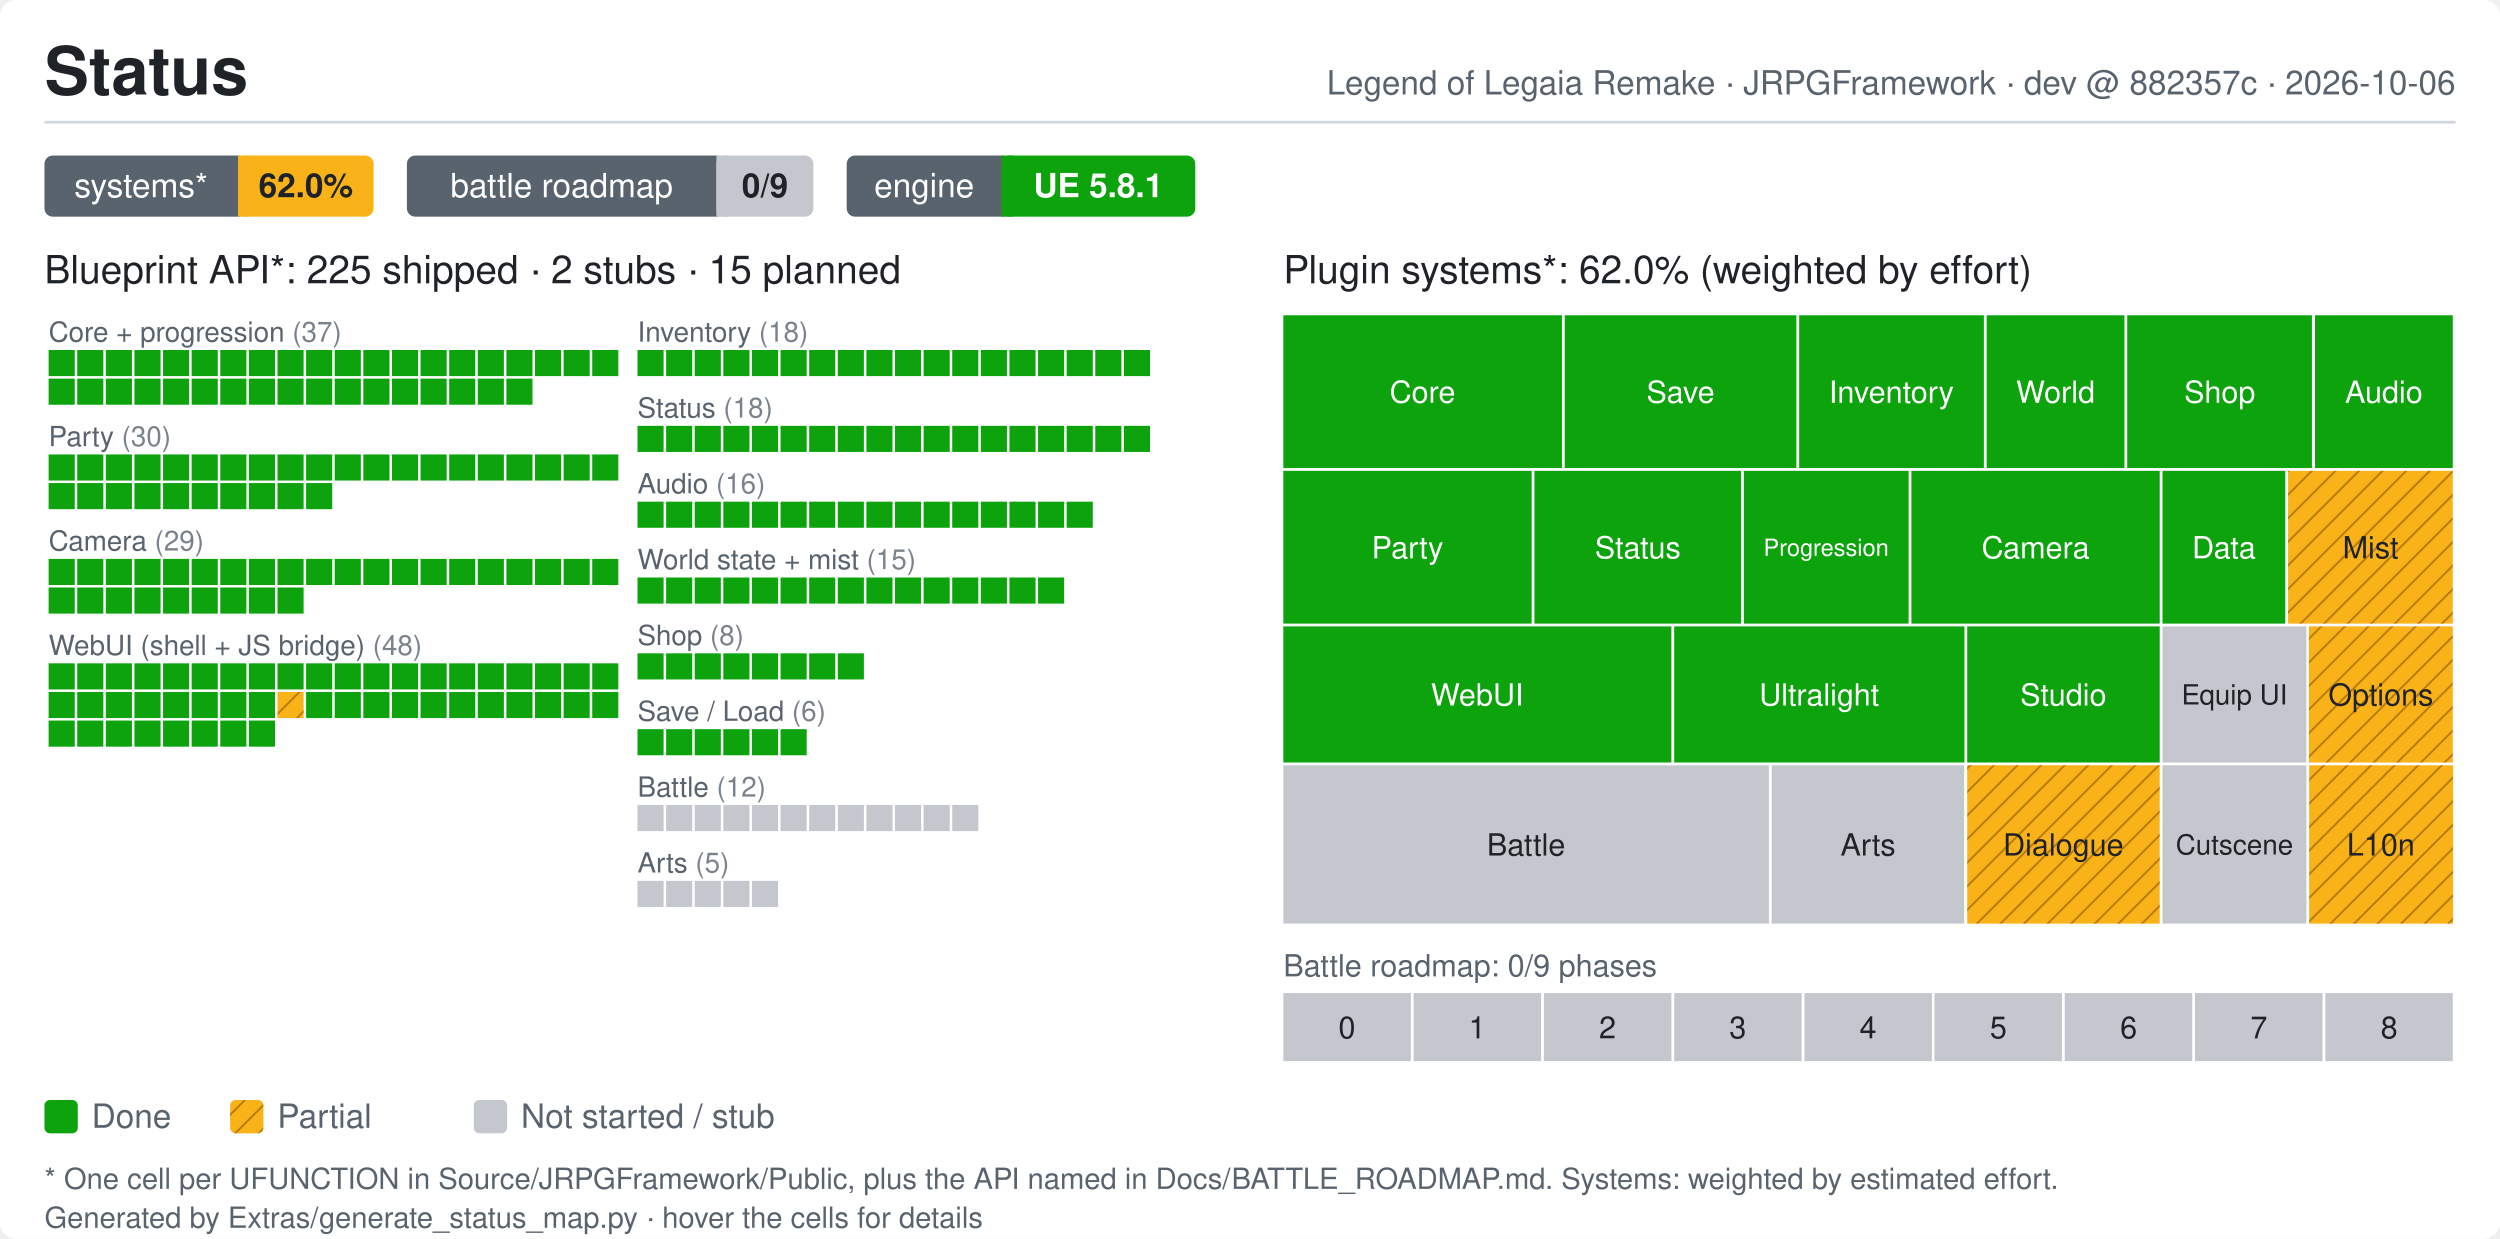
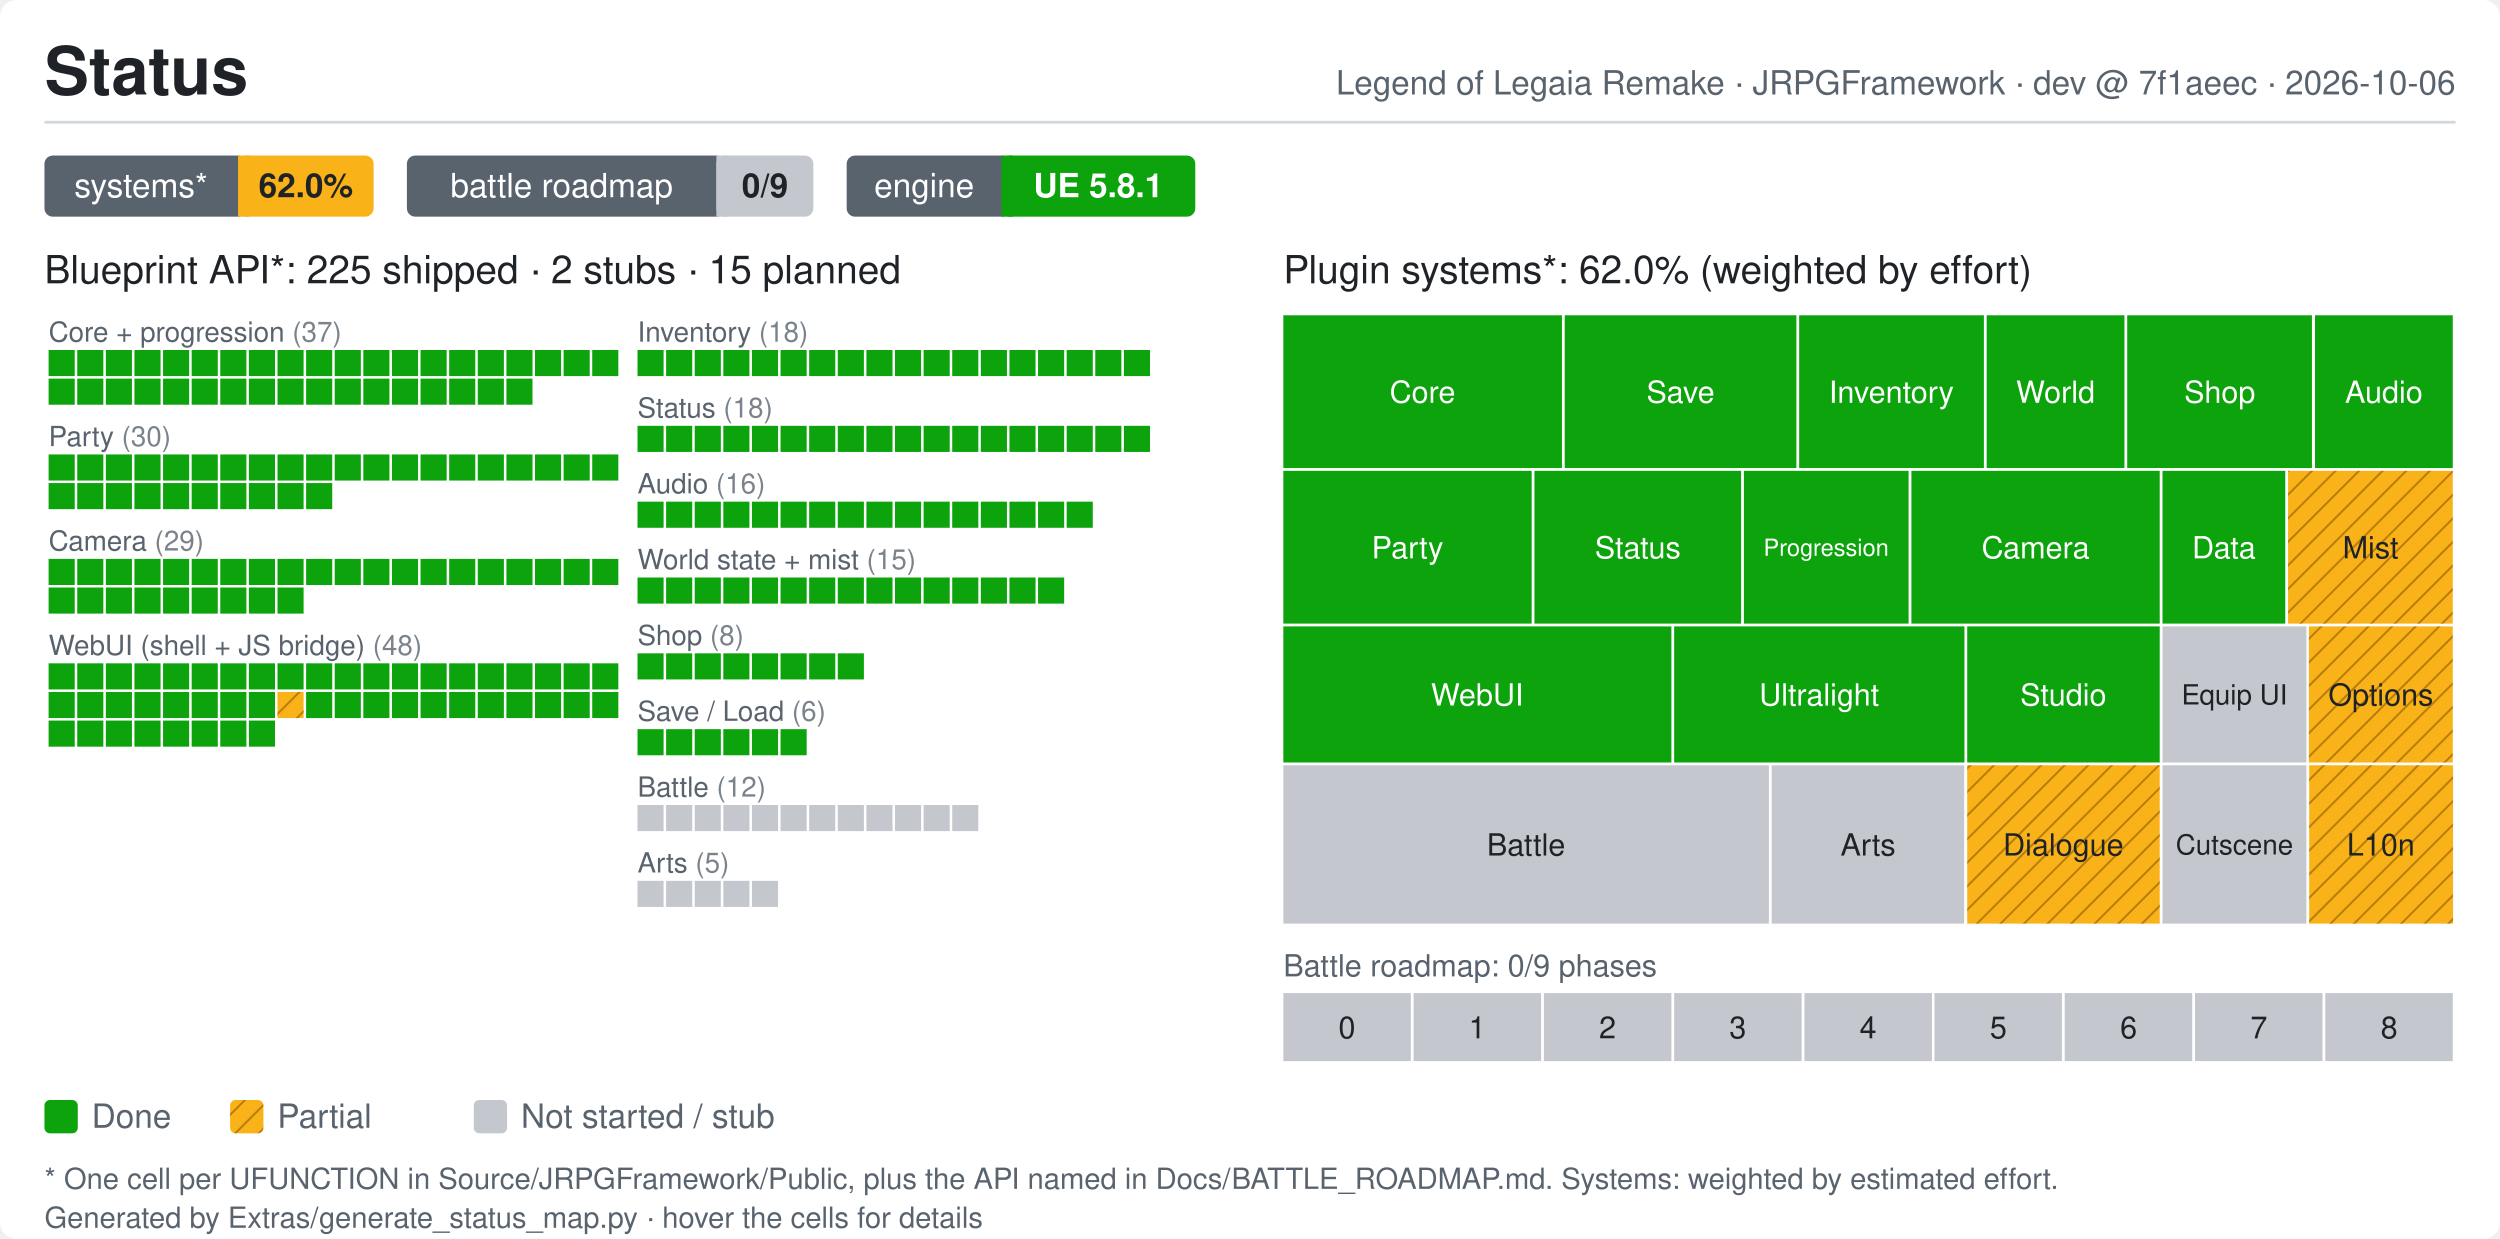
<svg xmlns="http://www.w3.org/2000/svg" width="900" height="446" viewBox="0 0 900 446" font-family="-apple-system,BlinkMacSystemFont,'Segoe UI',Helvetica,Arial,sans-serif" role="img" aria-labelledby="status-title">
  <style>
  .bg { fill: #ffffff; }
  .rule { stroke: #d0d7de; }
  .t1 { fill: #1f2328; }
  .t2 { fill: #59636e; }
  .ok { fill: #0ca30c; }
  .partial { fill: #fab219; }
  .pending { fill: #c4c8ce; }
  .hatch { stroke: #8a5a00; }
  .badge-k { fill: #59636e; }
  .badge-t { fill: #ffffff; }
  .txt-dark { fill: #1f2328; }
  .txt-pending { fill: #1f2328; }
  .panel { fill: #ffffff; }
  @media (prefers-color-scheme: dark) {
    .bg { fill: #0d1117; }
    .rule { stroke: #30363d; }
    .t1 { fill: #e6edf3; }
    .t2 { fill: #9198a1; }
    .pending { fill: #4b525c; }
    .badge-k { fill: #3d444d; }
    .txt-pending { fill: #e6edf3; }
    .panel { fill: #0d1117; }
  }
</style>
  <defs>
    <pattern id="hatch" width="6" height="6" patternUnits="userSpaceOnUse" patternTransform="rotate(45)">
      <line class="hatch" x1="0" y1="0" x2="0" y2="6" stroke-width="1.5" stroke-opacity=".55" />
    </pattern>
  </defs>
  <rect class="bg" width="900" height="446" rx="6" />
  <text class="t1" x="16" y="34" font-size="24" font-weight="600">Status</text>
-   <text class="t2" x="884" y="34" font-size="12" text-anchor="end">Legend of Legaia Remake · JRPGFramework · dev @ 882357c · 2026-10-06</text>
+   <text class="t2" x="884" y="34" font-size="12" text-anchor="end">Legend of Legaia Remake · JRPGFramework · dev @ 7f1aeec · 2026-10-06</text>
  <line class="rule" x1="16" y1="44" x2="884" y2="44" stroke-width="1" />
  <rect class="badge-k" x="16" y="56" width="72.7" height="22" rx="3" />
  <rect class="partial" x="85.7" y="56" width="48.8" height="22" rx="3" />
  <rect class="partial" x="85.7" y="56" width="4" height="22" />
  <text class="badge-t" x="50.8" y="71" font-size="12" text-anchor="middle">systems*</text>
  <text class="txt-dark" x="110.1" y="71" font-size="12" font-weight="600" text-anchor="middle">62.0%</text>
  <rect class="badge-k" x="146.48" y="56" width="114.4" height="22" rx="3" />
  <rect class="pending" x="257.9" y="56" width="34.9" height="22" rx="3" />
  <rect class="pending" x="257.9" y="56" width="4" height="22" />
  <text class="badge-t" x="202.2" y="71" font-size="12" text-anchor="middle">battle roadmap</text>
  <text class="txt-pending" x="275.4" y="71" font-size="12" font-weight="600" text-anchor="middle">0/9</text>
  <rect class="badge-k" x="304.8" y="56" width="58.8" height="22" rx="3" />
  <rect class="ok" x="360.6" y="56" width="69.7" height="22" rx="3" />
  <rect class="ok" x="360.6" y="56" width="4" height="22" />
  <text class="badge-t" x="332.7" y="71" font-size="12" text-anchor="middle">engine</text>
  <text class="badge-t" x="395.4" y="71" font-size="12" font-weight="600" text-anchor="middle">UE 5.8.1</text>
  <text class="t1" x="16" y="102" font-size="14">Blueprint API*: 225 shipped · 2 stubs · 15 planned</text>
  <rect class="panel" x="16" y="112" width="424" height="270" />
  <text class="t2" x="17.5" y="123.0" font-size="10">Core + progression <tspan class="t2" fill-opacity=".8">(37)</tspan>
  </text>
  <rect class="ok" x="17.5" y="126.0" width="9.4" height="9.4" />
  <rect class="ok" x="27.8" y="126.0" width="9.4" height="9.4" />
  <rect class="ok" x="38.1" y="126.0" width="9.4" height="9.4" />
  <rect class="ok" x="48.4" y="126.0" width="9.4" height="9.4" />
  <rect class="ok" x="58.7" y="126.0" width="9.4" height="9.4" />
  <rect class="ok" x="69.0" y="126.0" width="9.4" height="9.4" />
  <rect class="ok" x="79.3" y="126.0" width="9.4" height="9.4" />
  <rect class="ok" x="89.6" y="126.0" width="9.4" height="9.4" />
  <rect class="ok" x="99.9" y="126.0" width="9.4" height="9.4" />
  <rect class="ok" x="110.2" y="126.0" width="9.4" height="9.4" />
  <rect class="ok" x="120.5" y="126.0" width="9.4" height="9.4" />
  <rect class="ok" x="130.8" y="126.0" width="9.4" height="9.4" />
  <rect class="ok" x="141.1" y="126.0" width="9.4" height="9.4" />
  <rect class="ok" x="151.4" y="126.0" width="9.4" height="9.4" />
  <rect class="ok" x="161.7" y="126.0" width="9.4" height="9.4" />
  <rect class="ok" x="172.0" y="126.0" width="9.4" height="9.4" />
  <rect class="ok" x="182.3" y="126.0" width="9.4" height="9.4" />
  <rect class="ok" x="192.6" y="126.0" width="9.4" height="9.4" />
  <rect class="ok" x="202.9" y="126.0" width="9.4" height="9.4" />
  <rect class="ok" x="213.2" y="126.0" width="9.4" height="9.4" />
  <rect class="ok" x="17.5" y="136.3" width="9.4" height="9.4" />
  <rect class="ok" x="27.8" y="136.3" width="9.4" height="9.4" />
  <rect class="ok" x="38.1" y="136.3" width="9.4" height="9.4" />
  <rect class="ok" x="48.4" y="136.3" width="9.4" height="9.4" />
  <rect class="ok" x="58.7" y="136.3" width="9.4" height="9.4" />
  <rect class="ok" x="69.0" y="136.3" width="9.4" height="9.4" />
  <rect class="ok" x="79.3" y="136.3" width="9.4" height="9.4" />
  <rect class="ok" x="89.6" y="136.3" width="9.4" height="9.4" />
  <rect class="ok" x="99.9" y="136.3" width="9.4" height="9.4" />
  <rect class="ok" x="110.2" y="136.3" width="9.4" height="9.4" />
  <rect class="ok" x="120.5" y="136.3" width="9.4" height="9.4" />
  <rect class="ok" x="130.8" y="136.3" width="9.4" height="9.4" />
  <rect class="ok" x="141.1" y="136.3" width="9.4" height="9.4" />
  <rect class="ok" x="151.4" y="136.3" width="9.4" height="9.4" />
  <rect class="ok" x="161.7" y="136.3" width="9.4" height="9.4" />
  <rect class="ok" x="172.0" y="136.3" width="9.4" height="9.4" />
  <rect class="ok" x="182.3" y="136.3" width="9.4" height="9.4" />
  <text class="t2" x="17.5" y="160.6" font-size="10">Party <tspan class="t2" fill-opacity=".8">(30)</tspan>
  </text>
  <rect class="ok" x="17.5" y="163.6" width="9.4" height="9.4" />
  <rect class="ok" x="27.8" y="163.6" width="9.4" height="9.4" />
  <rect class="ok" x="38.1" y="163.6" width="9.4" height="9.4" />
  <rect class="ok" x="48.4" y="163.6" width="9.4" height="9.4" />
  <rect class="ok" x="58.7" y="163.6" width="9.4" height="9.4" />
  <rect class="ok" x="69.0" y="163.6" width="9.4" height="9.4" />
  <rect class="ok" x="79.3" y="163.6" width="9.4" height="9.4" />
  <rect class="ok" x="89.6" y="163.6" width="9.4" height="9.4" />
  <rect class="ok" x="99.9" y="163.6" width="9.4" height="9.4" />
  <rect class="ok" x="110.2" y="163.6" width="9.4" height="9.4" />
  <rect class="ok" x="120.5" y="163.6" width="9.4" height="9.4" />
  <rect class="ok" x="130.8" y="163.6" width="9.4" height="9.4" />
  <rect class="ok" x="141.1" y="163.6" width="9.4" height="9.4" />
  <rect class="ok" x="151.4" y="163.6" width="9.4" height="9.4" />
  <rect class="ok" x="161.7" y="163.6" width="9.4" height="9.4" />
  <rect class="ok" x="172.0" y="163.6" width="9.4" height="9.4" />
  <rect class="ok" x="182.3" y="163.6" width="9.4" height="9.4" />
  <rect class="ok" x="192.6" y="163.6" width="9.4" height="9.4" />
  <rect class="ok" x="202.9" y="163.6" width="9.4" height="9.4" />
  <rect class="ok" x="213.2" y="163.6" width="9.4" height="9.4" />
  <rect class="ok" x="17.5" y="173.9" width="9.4" height="9.4" />
  <rect class="ok" x="27.8" y="173.9" width="9.4" height="9.4" />
  <rect class="ok" x="38.1" y="173.9" width="9.4" height="9.4" />
  <rect class="ok" x="48.4" y="173.9" width="9.4" height="9.4" />
  <rect class="ok" x="58.7" y="173.9" width="9.4" height="9.4" />
  <rect class="ok" x="69.0" y="173.9" width="9.4" height="9.4" />
  <rect class="ok" x="79.3" y="173.9" width="9.4" height="9.4" />
  <rect class="ok" x="89.6" y="173.9" width="9.4" height="9.4" />
  <rect class="ok" x="99.9" y="173.9" width="9.4" height="9.4" />
  <rect class="ok" x="110.2" y="173.9" width="9.4" height="9.4" />
  <text class="t2" x="17.5" y="198.2" font-size="10">Camera <tspan class="t2" fill-opacity=".8">(29)</tspan>
  </text>
  <rect class="ok" x="17.5" y="201.2" width="9.4" height="9.4" />
  <rect class="ok" x="27.8" y="201.2" width="9.4" height="9.4" />
  <rect class="ok" x="38.1" y="201.2" width="9.4" height="9.4" />
  <rect class="ok" x="48.4" y="201.2" width="9.4" height="9.4" />
  <rect class="ok" x="58.7" y="201.2" width="9.4" height="9.4" />
  <rect class="ok" x="69.0" y="201.2" width="9.4" height="9.4" />
  <rect class="ok" x="79.3" y="201.2" width="9.4" height="9.4" />
  <rect class="ok" x="89.6" y="201.2" width="9.4" height="9.4" />
  <rect class="ok" x="99.9" y="201.2" width="9.4" height="9.4" />
  <rect class="ok" x="110.2" y="201.2" width="9.4" height="9.4" />
  <rect class="ok" x="120.5" y="201.2" width="9.4" height="9.4" />
  <rect class="ok" x="130.8" y="201.2" width="9.4" height="9.4" />
  <rect class="ok" x="141.1" y="201.2" width="9.4" height="9.4" />
  <rect class="ok" x="151.4" y="201.2" width="9.4" height="9.4" />
  <rect class="ok" x="161.7" y="201.2" width="9.4" height="9.4" />
  <rect class="ok" x="172.0" y="201.2" width="9.4" height="9.4" />
  <rect class="ok" x="182.3" y="201.2" width="9.4" height="9.4" />
  <rect class="ok" x="192.6" y="201.2" width="9.4" height="9.4" />
  <rect class="ok" x="202.9" y="201.2" width="9.4" height="9.4" />
  <rect class="ok" x="213.2" y="201.2" width="9.4" height="9.4" />
  <rect class="ok" x="17.5" y="211.5" width="9.4" height="9.4" />
  <rect class="ok" x="27.8" y="211.5" width="9.4" height="9.4" />
  <rect class="ok" x="38.1" y="211.5" width="9.4" height="9.4" />
  <rect class="ok" x="48.4" y="211.5" width="9.4" height="9.4" />
  <rect class="ok" x="58.7" y="211.5" width="9.4" height="9.4" />
  <rect class="ok" x="69.0" y="211.5" width="9.4" height="9.4" />
  <rect class="ok" x="79.3" y="211.5" width="9.4" height="9.4" />
  <rect class="ok" x="89.6" y="211.5" width="9.4" height="9.4" />
  <rect class="ok" x="99.9" y="211.5" width="9.4" height="9.4" />
  <text class="t2" x="17.5" y="235.8" font-size="10">WebUI (shell + JS bridge) <tspan class="t2" fill-opacity=".8">(48)</tspan>
  </text>
  <rect class="ok" x="17.5" y="238.8" width="9.4" height="9.4" />
  <rect class="ok" x="27.8" y="238.8" width="9.4" height="9.4" />
  <rect class="ok" x="38.1" y="238.8" width="9.4" height="9.4" />
  <rect class="ok" x="48.4" y="238.8" width="9.4" height="9.4" />
  <rect class="ok" x="58.7" y="238.8" width="9.4" height="9.4" />
  <rect class="ok" x="69.0" y="238.8" width="9.4" height="9.4" />
  <rect class="ok" x="79.3" y="238.8" width="9.4" height="9.4" />
  <rect class="ok" x="89.6" y="238.8" width="9.4" height="9.4" />
  <rect class="ok" x="99.9" y="238.8" width="9.4" height="9.4" />
  <rect class="ok" x="110.2" y="238.8" width="9.4" height="9.4" />
  <rect class="ok" x="120.5" y="238.8" width="9.4" height="9.4" />
  <rect class="ok" x="130.8" y="238.8" width="9.4" height="9.4" />
  <rect class="ok" x="141.1" y="238.8" width="9.4" height="9.4" />
  <rect class="ok" x="151.4" y="238.8" width="9.4" height="9.4" />
  <rect class="ok" x="161.7" y="238.8" width="9.4" height="9.4" />
  <rect class="ok" x="172.0" y="238.8" width="9.4" height="9.4" />
  <rect class="ok" x="182.3" y="238.8" width="9.4" height="9.4" />
  <rect class="ok" x="192.6" y="238.8" width="9.4" height="9.4" />
  <rect class="ok" x="202.9" y="238.8" width="9.4" height="9.4" />
  <rect class="ok" x="213.2" y="238.8" width="9.4" height="9.4" />
  <rect class="ok" x="17.5" y="249.1" width="9.4" height="9.4" />
  <rect class="ok" x="27.8" y="249.1" width="9.4" height="9.4" />
  <rect class="ok" x="38.1" y="249.1" width="9.4" height="9.4" />
  <rect class="ok" x="48.4" y="249.1" width="9.4" height="9.4" />
  <rect class="ok" x="58.7" y="249.1" width="9.4" height="9.4" />
  <rect class="ok" x="69.0" y="249.1" width="9.4" height="9.4" />
  <rect class="ok" x="79.3" y="249.1" width="9.4" height="9.4" />
  <rect class="ok" x="89.6" y="249.1" width="9.4" height="9.4" />
  <rect class="partial" x="99.9" y="249.1" width="9.4" height="9.4" />
  <rect x="99.9" y="249.1" width="9.4" height="9.4" fill="url(#hatch)" pointer-events="none" />
  <rect class="ok" x="110.2" y="249.1" width="9.4" height="9.4" />
  <rect class="ok" x="120.5" y="249.1" width="9.4" height="9.4" />
  <rect class="ok" x="130.8" y="249.1" width="9.4" height="9.4" />
  <rect class="ok" x="141.1" y="249.1" width="9.4" height="9.4" />
  <rect class="ok" x="151.4" y="249.1" width="9.4" height="9.4" />
  <rect class="ok" x="161.7" y="249.1" width="9.4" height="9.4" />
  <rect class="ok" x="172.0" y="249.1" width="9.4" height="9.4" />
  <rect class="ok" x="182.3" y="249.1" width="9.4" height="9.4" />
  <rect class="ok" x="192.6" y="249.1" width="9.4" height="9.4" />
  <rect class="ok" x="202.9" y="249.1" width="9.4" height="9.4" />
  <rect class="ok" x="213.2" y="249.1" width="9.4" height="9.4" />
  <rect class="ok" x="17.5" y="259.4" width="9.4" height="9.4" />
  <rect class="ok" x="27.8" y="259.4" width="9.4" height="9.4" />
  <rect class="ok" x="38.1" y="259.4" width="9.4" height="9.4" />
  <rect class="ok" x="48.4" y="259.4" width="9.4" height="9.4" />
  <rect class="ok" x="58.7" y="259.4" width="9.4" height="9.4" />
  <rect class="ok" x="69.0" y="259.4" width="9.4" height="9.4" />
  <rect class="ok" x="79.3" y="259.4" width="9.4" height="9.4" />
  <rect class="ok" x="89.6" y="259.4" width="9.4" height="9.4" />
  <text class="t2" x="229.5" y="123.0" font-size="10">Inventory <tspan class="t2" fill-opacity=".8">(18)</tspan>
  </text>
  <rect class="ok" x="229.5" y="126.0" width="9.4" height="9.4" />
  <rect class="ok" x="239.8" y="126.0" width="9.4" height="9.4" />
  <rect class="ok" x="250.1" y="126.0" width="9.4" height="9.4" />
  <rect class="ok" x="260.4" y="126.0" width="9.4" height="9.4" />
  <rect class="ok" x="270.7" y="126.0" width="9.4" height="9.4" />
  <rect class="ok" x="281.0" y="126.0" width="9.4" height="9.4" />
  <rect class="ok" x="291.3" y="126.0" width="9.4" height="9.4" />
  <rect class="ok" x="301.6" y="126.0" width="9.4" height="9.4" />
  <rect class="ok" x="311.9" y="126.0" width="9.4" height="9.4" />
  <rect class="ok" x="322.2" y="126.0" width="9.4" height="9.4" />
  <rect class="ok" x="332.5" y="126.0" width="9.4" height="9.4" />
  <rect class="ok" x="342.8" y="126.0" width="9.4" height="9.4" />
  <rect class="ok" x="353.1" y="126.0" width="9.4" height="9.4" />
  <rect class="ok" x="363.4" y="126.0" width="9.4" height="9.4" />
  <rect class="ok" x="373.7" y="126.0" width="9.4" height="9.4" />
  <rect class="ok" x="384.0" y="126.0" width="9.4" height="9.4" />
  <rect class="ok" x="394.3" y="126.0" width="9.4" height="9.4" />
  <rect class="ok" x="404.6" y="126.0" width="9.4" height="9.4" />
  <text class="t2" x="229.5" y="150.3" font-size="10">Status <tspan class="t2" fill-opacity=".8">(18)</tspan>
  </text>
  <rect class="ok" x="229.5" y="153.3" width="9.4" height="9.4" />
  <rect class="ok" x="239.8" y="153.3" width="9.4" height="9.4" />
  <rect class="ok" x="250.1" y="153.3" width="9.4" height="9.4" />
  <rect class="ok" x="260.4" y="153.3" width="9.4" height="9.4" />
  <rect class="ok" x="270.7" y="153.3" width="9.4" height="9.4" />
  <rect class="ok" x="281.0" y="153.3" width="9.4" height="9.4" />
  <rect class="ok" x="291.3" y="153.3" width="9.4" height="9.4" />
  <rect class="ok" x="301.6" y="153.3" width="9.4" height="9.4" />
  <rect class="ok" x="311.9" y="153.3" width="9.4" height="9.4" />
  <rect class="ok" x="322.2" y="153.3" width="9.4" height="9.4" />
  <rect class="ok" x="332.5" y="153.3" width="9.4" height="9.4" />
  <rect class="ok" x="342.8" y="153.3" width="9.4" height="9.4" />
  <rect class="ok" x="353.1" y="153.3" width="9.4" height="9.4" />
  <rect class="ok" x="363.4" y="153.3" width="9.4" height="9.4" />
  <rect class="ok" x="373.7" y="153.3" width="9.4" height="9.4" />
  <rect class="ok" x="384.0" y="153.3" width="9.4" height="9.4" />
  <rect class="ok" x="394.3" y="153.3" width="9.4" height="9.4" />
  <rect class="ok" x="404.6" y="153.3" width="9.4" height="9.4" />
  <text class="t2" x="229.5" y="177.6" font-size="10">Audio <tspan class="t2" fill-opacity=".8">(16)</tspan>
  </text>
  <rect class="ok" x="229.5" y="180.6" width="9.4" height="9.4" />
  <rect class="ok" x="239.8" y="180.6" width="9.4" height="9.4" />
  <rect class="ok" x="250.1" y="180.6" width="9.4" height="9.4" />
  <rect class="ok" x="260.4" y="180.6" width="9.4" height="9.4" />
  <rect class="ok" x="270.7" y="180.6" width="9.4" height="9.4" />
  <rect class="ok" x="281.0" y="180.6" width="9.4" height="9.4" />
  <rect class="ok" x="291.3" y="180.6" width="9.4" height="9.4" />
  <rect class="ok" x="301.6" y="180.6" width="9.4" height="9.4" />
  <rect class="ok" x="311.9" y="180.6" width="9.4" height="9.4" />
  <rect class="ok" x="322.2" y="180.6" width="9.4" height="9.4" />
  <rect class="ok" x="332.5" y="180.6" width="9.4" height="9.4" />
  <rect class="ok" x="342.8" y="180.6" width="9.4" height="9.4" />
  <rect class="ok" x="353.1" y="180.6" width="9.4" height="9.4" />
  <rect class="ok" x="363.4" y="180.6" width="9.4" height="9.4" />
  <rect class="ok" x="373.7" y="180.6" width="9.4" height="9.4" />
  <rect class="ok" x="384.0" y="180.6" width="9.4" height="9.4" />
  <text class="t2" x="229.5" y="204.9" font-size="10">World state + mist <tspan class="t2" fill-opacity=".8">(15)</tspan>
  </text>
  <rect class="ok" x="229.5" y="207.9" width="9.4" height="9.4" />
  <rect class="ok" x="239.8" y="207.9" width="9.4" height="9.4" />
  <rect class="ok" x="250.1" y="207.9" width="9.4" height="9.4" />
  <rect class="ok" x="260.4" y="207.9" width="9.4" height="9.4" />
  <rect class="ok" x="270.7" y="207.9" width="9.4" height="9.4" />
  <rect class="ok" x="281.0" y="207.9" width="9.4" height="9.4" />
  <rect class="ok" x="291.3" y="207.9" width="9.4" height="9.4" />
  <rect class="ok" x="301.6" y="207.9" width="9.4" height="9.4" />
  <rect class="ok" x="311.9" y="207.9" width="9.4" height="9.4" />
  <rect class="ok" x="322.2" y="207.9" width="9.4" height="9.4" />
  <rect class="ok" x="332.5" y="207.9" width="9.4" height="9.4" />
  <rect class="ok" x="342.8" y="207.9" width="9.4" height="9.4" />
  <rect class="ok" x="353.1" y="207.9" width="9.4" height="9.4" />
  <rect class="ok" x="363.4" y="207.9" width="9.4" height="9.4" />
  <rect class="ok" x="373.7" y="207.9" width="9.4" height="9.4" />
  <text class="t2" x="229.5" y="232.2" font-size="10">Shop <tspan class="t2" fill-opacity=".8">(8)</tspan>
  </text>
  <rect class="ok" x="229.5" y="235.2" width="9.4" height="9.4" />
  <rect class="ok" x="239.8" y="235.2" width="9.4" height="9.4" />
  <rect class="ok" x="250.1" y="235.2" width="9.4" height="9.4" />
  <rect class="ok" x="260.4" y="235.2" width="9.4" height="9.4" />
  <rect class="ok" x="270.7" y="235.2" width="9.4" height="9.4" />
  <rect class="ok" x="281.0" y="235.2" width="9.4" height="9.4" />
  <rect class="ok" x="291.3" y="235.2" width="9.4" height="9.4" />
  <rect class="ok" x="301.6" y="235.2" width="9.4" height="9.4" />
  <text class="t2" x="229.5" y="259.5" font-size="10">Save / Load <tspan class="t2" fill-opacity=".8">(6)</tspan>
  </text>
  <rect class="ok" x="229.5" y="262.5" width="9.4" height="9.4" />
  <rect class="ok" x="239.8" y="262.5" width="9.4" height="9.4" />
  <rect class="ok" x="250.1" y="262.5" width="9.4" height="9.4" />
  <rect class="ok" x="260.4" y="262.5" width="9.4" height="9.4" />
  <rect class="ok" x="270.7" y="262.5" width="9.4" height="9.4" />
  <rect class="ok" x="281.0" y="262.5" width="9.4" height="9.4" />
  <text class="t2" x="229.5" y="286.8" font-size="10">Battle <tspan class="t2" fill-opacity=".8">(12)</tspan>
  </text>
  <rect class="pending" x="229.5" y="289.8" width="9.4" height="9.4" />
  <rect class="pending" x="239.8" y="289.8" width="9.4" height="9.4" />
  <rect class="pending" x="250.1" y="289.8" width="9.4" height="9.4" />
  <rect class="pending" x="260.4" y="289.8" width="9.4" height="9.4" />
  <rect class="pending" x="270.7" y="289.8" width="9.4" height="9.4" />
  <rect class="pending" x="281.0" y="289.8" width="9.4" height="9.4" />
  <rect class="pending" x="291.3" y="289.8" width="9.4" height="9.4" />
  <rect class="pending" x="301.6" y="289.8" width="9.4" height="9.4" />
  <rect class="pending" x="311.9" y="289.8" width="9.4" height="9.4" />
  <rect class="pending" x="322.2" y="289.8" width="9.4" height="9.4" />
  <rect class="pending" x="332.5" y="289.8" width="9.4" height="9.4" />
  <rect class="pending" x="342.8" y="289.8" width="9.4" height="9.4" />
  <text class="t2" x="229.5" y="314.1" font-size="10">Arts <tspan class="t2" fill-opacity=".8">(5)</tspan>
  </text>
  <rect class="pending" x="229.5" y="317.1" width="9.4" height="9.4" />
  <rect class="pending" x="239.8" y="317.1" width="9.4" height="9.4" />
  <rect class="pending" x="250.1" y="317.1" width="9.4" height="9.4" />
  <rect class="pending" x="260.4" y="317.1" width="9.4" height="9.4" />
  <rect class="pending" x="270.7" y="317.1" width="9.4" height="9.4" />
  <text class="t1" x="462" y="102" font-size="14">Plugin systems*: 62.0% (weighted by effort)</text>
  <rect class="ok" x="462.0" y="113.5" width="100.3" height="55.0" />
  <text class="badge-t" x="512.1" y="145.0" font-size="11" text-anchor="middle" pointer-events="none">Core</text>
  <rect class="ok" x="563.3" y="113.5" width="83.4" height="55.0" />
  <text class="badge-t" x="605.0" y="145.0" font-size="11" text-anchor="middle" pointer-events="none">Save</text>
  <rect class="ok" x="647.7" y="113.5" width="66.5" height="55.0" />
  <text class="badge-t" x="680.9" y="145.0" font-size="11" text-anchor="middle" pointer-events="none">Inventory</text>
  <rect class="ok" x="715.2" y="113.5" width="49.6" height="55.0" />
  <text class="badge-t" x="740.0" y="145.0" font-size="11" text-anchor="middle" pointer-events="none">World</text>
  <rect class="ok" x="765.8" y="113.5" width="66.5" height="55.0" />
  <text class="badge-t" x="799.1" y="145.0" font-size="11" text-anchor="middle" pointer-events="none">Shop</text>
  <rect class="ok" x="833.4" y="113.5" width="49.6" height="55.0" />
  <text class="badge-t" x="858.2" y="145.0" font-size="11" text-anchor="middle" pointer-events="none">Audio</text>
  <rect class="ok" x="462.0" y="169.5" width="89.4" height="55.0" />
  <text class="badge-t" x="506.7" y="201.0" font-size="11" text-anchor="middle" pointer-events="none">Party</text>
  <rect class="ok" x="552.4" y="169.5" width="74.4" height="55.0" />
  <text class="badge-t" x="589.6" y="201.0" font-size="11" text-anchor="middle" pointer-events="none">Status</text>
  <rect class="ok" x="627.8" y="169.5" width="59.3" height="55.0" />
  <text class="badge-t" x="657.4" y="200.1" font-size="8.5" text-anchor="middle" pointer-events="none">Progression</text>
  <rect class="ok" x="688.1" y="169.5" width="89.4" height="55.0" />
  <text class="badge-t" x="732.8" y="201.0" font-size="11" text-anchor="middle" pointer-events="none">Camera</text>
  <rect class="ok" x="778.5" y="169.5" width="44.2" height="55.0" />
  <text class="badge-t" x="800.6" y="201.0" font-size="11" text-anchor="middle" pointer-events="none">Data</text>
  <rect class="partial" x="823.7" y="169.5" width="59.3" height="55.0" />
  <rect x="823.7" y="169.5" width="59.3" height="55.0" fill="url(#hatch)" pointer-events="none" />
  <text class="txt-dark" x="853.4" y="201.0" font-size="11" text-anchor="middle" pointer-events="none">Mist</text>
  <rect class="ok" x="462.0" y="225.5" width="139.7" height="49.0" />
  <text class="badge-t" x="531.8" y="254.0" font-size="11" text-anchor="middle" pointer-events="none">WebUI</text>
  <rect class="ok" x="602.7" y="225.5" width="104.5" height="49.0" />
  <text class="badge-t" x="654.9" y="254.0" font-size="11" text-anchor="middle" pointer-events="none">Ultralight</text>
  <rect class="ok" x="708.2" y="225.5" width="69.3" height="49.0" />
  <text class="badge-t" x="742.8" y="254.0" font-size="11" text-anchor="middle" pointer-events="none">Studio</text>
  <rect class="pending" x="778.5" y="225.5" width="51.8" height="49.0" />
  <text class="txt-pending" x="804.4" y="253.6" font-size="10" text-anchor="middle" pointer-events="none">Equip UI</text>
  <rect class="partial" x="831.2" y="225.5" width="51.8" height="49.0" />
  <rect x="831.2" y="225.5" width="51.8" height="49.0" fill="url(#hatch)" pointer-events="none" />
  <text class="txt-dark" x="857.1" y="254.0" font-size="11" text-anchor="middle" pointer-events="none">Options</text>
  <rect class="pending" x="462.0" y="275.5" width="174.8" height="57.0" />
  <text class="txt-pending" x="549.4" y="308.0" font-size="11" text-anchor="middle" pointer-events="none">Battle</text>
  <rect class="pending" x="637.8" y="275.5" width="69.3" height="57.0" />
  <text class="txt-pending" x="672.5" y="308.0" font-size="11" text-anchor="middle" pointer-events="none">Arts</text>
  <rect class="partial" x="708.2" y="275.5" width="69.3" height="57.0" />
  <rect x="708.2" y="275.5" width="69.3" height="57.0" fill="url(#hatch)" pointer-events="none" />
  <text class="txt-dark" x="742.8" y="308.0" font-size="11" text-anchor="middle" pointer-events="none">Dialogue</text>
  <rect class="pending" x="778.5" y="275.5" width="51.8" height="57.0" />
  <text class="txt-pending" x="804.4" y="307.6" font-size="10" text-anchor="middle" pointer-events="none">Cutscene</text>
  <rect class="partial" x="831.3" y="275.5" width="51.8" height="57.0" />
  <rect x="831.3" y="275.5" width="51.8" height="57.0" fill="url(#hatch)" pointer-events="none" />
  <text class="txt-dark" x="857.1" y="308.0" font-size="11" text-anchor="middle" pointer-events="none">L10n</text>
  <text class="t2" x="462" y="351.5" font-size="11">Battle roadmap: 0/9 phases</text>
  <rect class="pending" x="462.0" y="357.5" width="45.9" height="24.5" />
  <text class="txt-pending" x="484.9" y="373.8" font-size="11" text-anchor="middle" pointer-events="none">0</text>
  <rect class="pending" x="508.9" y="357.5" width="45.9" height="24.5" />
  <text class="txt-pending" x="531.8" y="373.8" font-size="11" text-anchor="middle" pointer-events="none">1</text>
  <rect class="pending" x="555.8" y="357.5" width="45.9" height="24.5" />
  <text class="txt-pending" x="578.7" y="373.8" font-size="11" text-anchor="middle" pointer-events="none">2</text>
  <rect class="pending" x="602.7" y="357.5" width="45.9" height="24.5" />
  <text class="txt-pending" x="625.6" y="373.8" font-size="11" text-anchor="middle" pointer-events="none">3</text>
  <rect class="pending" x="649.6" y="357.5" width="45.9" height="24.5" />
  <text class="txt-pending" x="672.5" y="373.8" font-size="11" text-anchor="middle" pointer-events="none">4</text>
  <rect class="pending" x="696.4" y="357.5" width="45.9" height="24.5" />
  <text class="txt-pending" x="719.4" y="373.8" font-size="11" text-anchor="middle" pointer-events="none">5</text>
  <rect class="pending" x="743.3" y="357.5" width="45.9" height="24.5" />
  <text class="txt-pending" x="766.3" y="373.8" font-size="11" text-anchor="middle" pointer-events="none">6</text>
  <rect class="pending" x="790.2" y="357.5" width="45.9" height="24.5" />
  <text class="txt-pending" x="813.2" y="373.8" font-size="11" text-anchor="middle" pointer-events="none">7</text>
  <rect class="pending" x="837.1" y="357.5" width="45.9" height="24.5" />
  <text class="txt-pending" x="860.1" y="373.8" font-size="11" text-anchor="middle" pointer-events="none">8</text>
  <rect class="ok" x="16" y="396" width="12" height="12" rx="2" />
  <text class="t2" x="33" y="406" font-size="12">Done</text>
  <rect class="partial" x="82.84" y="396" width="12" height="12" rx="2" />
  <rect x="82.8" y="396.0" width="12.0" height="12.0" rx="2" fill="url(#hatch)" pointer-events="none" />
  <text class="t2" x="99.84" y="406" font-size="12">Partial</text>
  <rect class="pending" x="170.56" y="396" width="12" height="12" rx="2" />
  <text class="t2" x="187.56" y="406" font-size="12">Not started / stub</text>
  <text class="t2" x="16" y="428" font-size="10.5">* One cell per UFUNCTION in Source/JRPGFramework/Public, plus the API named in Docs/BATTLE_ROADMAP.md. Systems: weighted by estimated effort.</text>
  <text class="t2" x="16" y="442" font-size="10.5">Generated by Extras/generate_status_map.py · hover the cells for details</text>
</svg>
